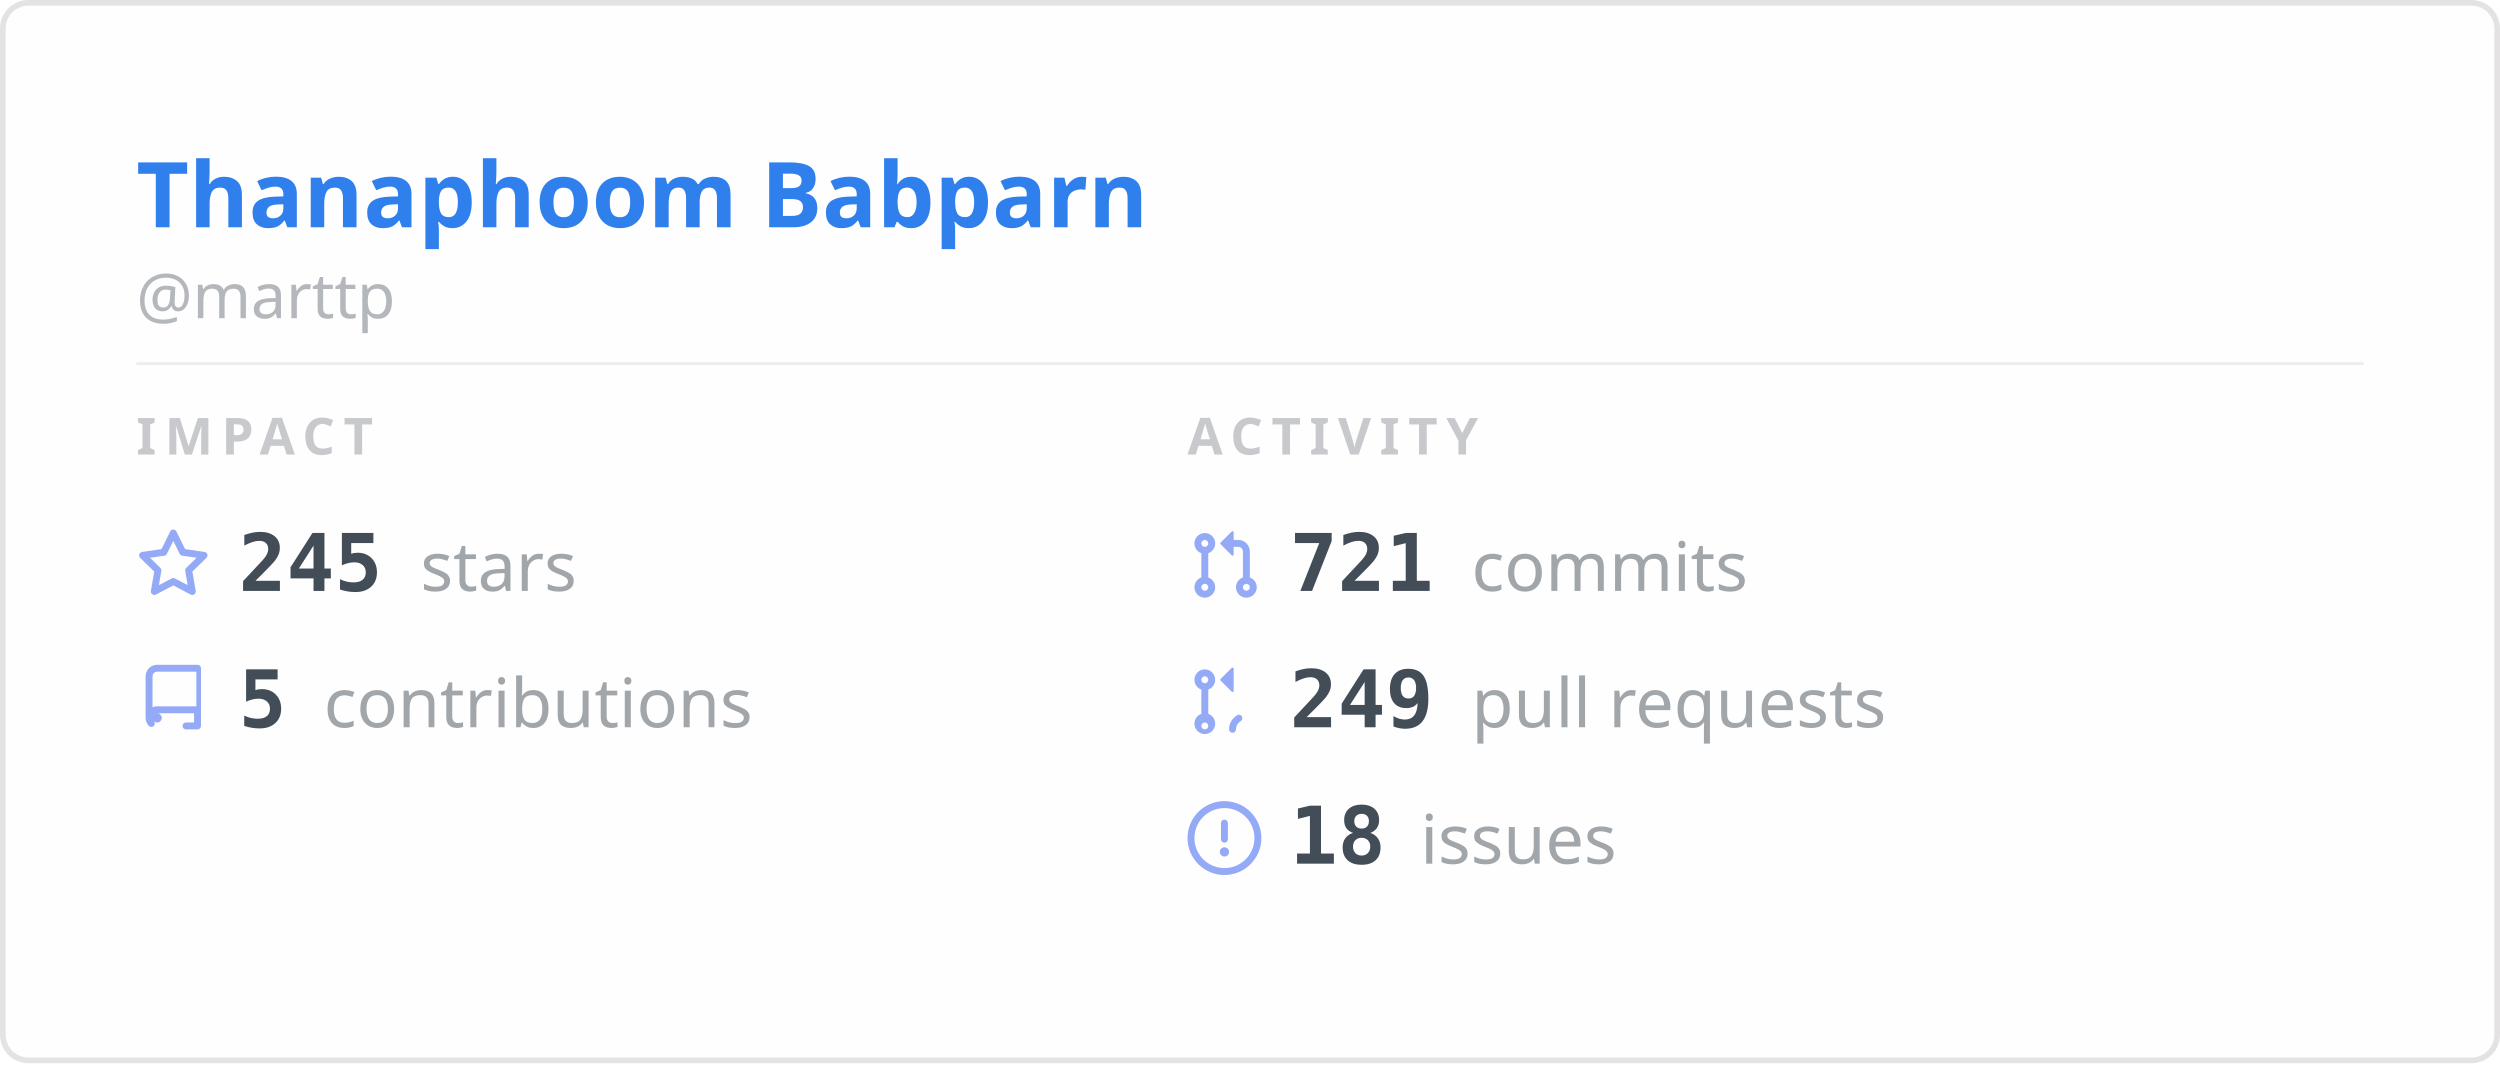
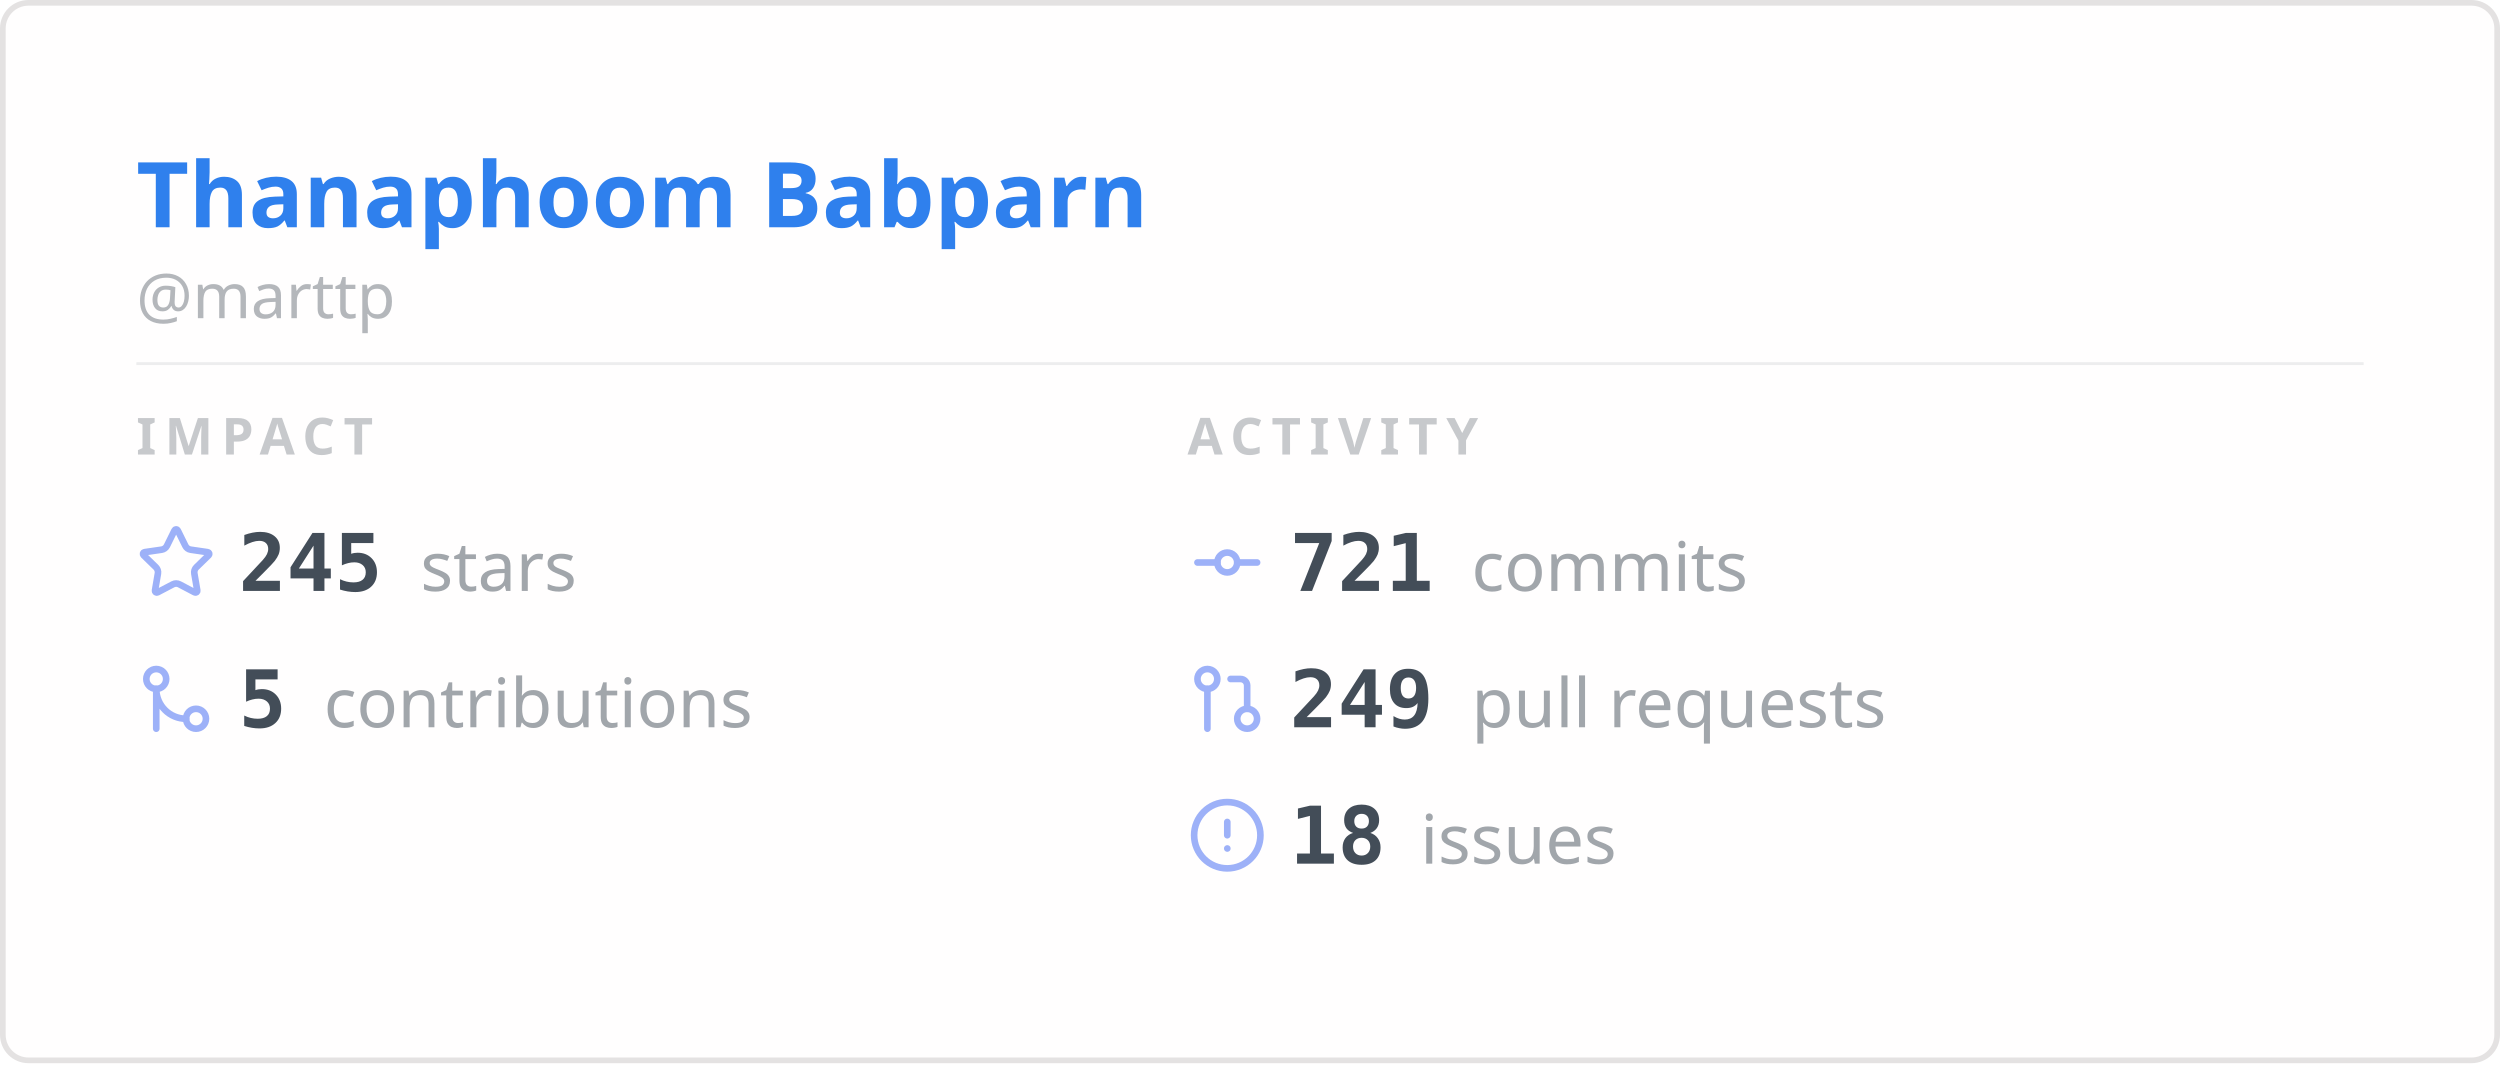
<svg xmlns="http://www.w3.org/2000/svg" width="440" height="188" viewBox="0 0 440 188" role="img">
  <rect x="0.5" y="0.5" width="439" height="99%" rx="4.5" fill="#fffefe" stroke="#e4e2e2" />
  <text x="24" y="40" font-size="16" font-weight="600" font-family="'Segoe UI', Ubuntu, Sans-Serif" fill="#2f80ed">Thanaphoom Babparn</text>
  <text x="24" y="56" font-size="11" font-family="'Segoe UI', Ubuntu, Sans-Serif" fill="#434d58" opacity="0.4">@marttp</text>
  <line x1="24" y1="64" x2="416" y2="64" stroke="#434d58" stroke-width="0.5" opacity="0.1" />
  <text x="24" y="80" font-size="9" font-weight="700" font-family="'Segoe UI', Ubuntu, Sans-Serif" fill="#434d58" opacity="0.3" letter-spacing="1.5">IMPACT</text>
  <text x="209" y="80" font-size="9" font-weight="700" font-family="'Segoe UI', Ubuntu, Sans-Serif" fill="#434d58" opacity="0.3" letter-spacing="1.5">ACTIVITY</text>
-   <svg x="24" y="93" width="13" height="13" viewBox="0 0 16 16" fill="#4c71f2" opacity="0.6">
-     <path fill-rule="evenodd" d="M8 .25a.75.75 0 01.673.418l1.882 3.815 4.21.612a.75.75 0 01.416 1.279l-3.046 2.97.719 4.192a.75.75 0 01-1.088.791L8 12.347l-3.766 1.98a.75.75 0 01-1.088-.79l.72-4.194L.818 6.374a.75.75 0 01.416-1.28l4.21-.611L7.327.668A.75.75 0 018 .25zm0 2.445L6.615 5.5a.75.75 0 01-.564.41l-3.097.45 2.24 2.184a.75.75 0 01.216.664l-.528 3.084 2.769-1.456a.75.75 0 01.698 0l2.77 1.456-.53-3.084a.75.75 0 01.216-.664l2.24-2.183-3.096-.45a.75.75 0 01-.564-.41L8 2.694v.001z" />
+   <svg x="24" y="92" width="14" height="14" viewBox="0 0 24 24" fill="none" stroke="#4c71f2" stroke-width="2" stroke-linecap="round" stroke-linejoin="round" opacity="0.55">
+     <path d="M11.525 2.295a.53.53 0 0 1 .95 0l2.31 4.679a2.123 2.123 0 0 0 1.595 1.16l5.166.756a.53.53 0 0 1 .294.904l-3.736 3.638a2.123 2.123 0 0 0-.611 1.878l.882 5.14a.53.53 0 0 1-.771.56l-4.618-2.428a2.122 2.122 0 0 0-1.973 0L6.396 21.01a.53.53 0 0 1-.77-.56l.881-5.139a2.122 2.122 0 0 0-.611-1.879L2.16 9.795a.53.53 0 0 1 .294-.906l5.165-.755a2.122 2.122 0 0 0 1.597-1.16z" />
  </svg>
  <text x="42" y="104" font-size="14" font-weight="700" font-family="'SF Mono', 'Cascadia Code', 'Consolas', monospace" fill="#434d58">245</text>
  <text x="74" y="104" font-size="12" font-family="'Segoe UI', Ubuntu, Sans-Serif" fill="#434d58" opacity="0.5">stars</text>
-   <svg x="24" y="117" width="13" height="13" viewBox="0 0 16 16" fill="#4c71f2" opacity="0.6">
-     <path fill-rule="evenodd" d="M2 2.5A2.5 2.5 0 014.5 0h8.75a.75.75 0 01.75.75v12.5a.75.75 0 01-.75.75h-2.5a.75.75 0 110-1.5h1.75v-2h-8a1 1 0 00-.714 1.7.75.75 0 01-1.072 1.05A2.495 2.495 0 012 11.5v-9zm10.5-1h-8a1 1 0 00-1 1v6.708A2.486 2.486 0 014.5 9h8.5V1.5zm-8 11a1 1 0 100-2 1 1 0 000 2z" />
+   <svg x="24" y="116" width="14" height="14" viewBox="0 0 24 24" fill="none" stroke="#4c71f2" stroke-width="2" stroke-linecap="round" stroke-linejoin="round" opacity="0.55">
+     <circle cx="18" cy="18" r="3" />
+     <circle cx="6" cy="6" r="3" />
+     <path d="M6 21V9a9 9 0 0 0 9 9" />
  </svg>
  <text x="42" y="128" font-size="14" font-weight="700" font-family="'SF Mono', 'Cascadia Code', 'Consolas', monospace" fill="#434d58">5</text>
  <text x="57" y="128" font-size="12" font-family="'Segoe UI', Ubuntu, Sans-Serif" fill="#434d58" opacity="0.5">contributions</text>
-   <svg x="209" y="93" width="13" height="13" viewBox="0 0 16 16" fill="#4c71f2" opacity="0.6">
-     <path fill-rule="evenodd" d="M1.5 3.25a2.25 2.25 0 113 2.122v5.256a2.251 2.251 0 11-1.5 0V5.372A2.25 2.25 0 011.5 3.25zm5.677-.177L9.573.677A.25.25 0 0110 .854V2.5h1A2.5 2.5 0 0113.5 5v5.628a2.251 2.251 0 11-1.5 0V5a1 1 0 00-1-1h-1v1.646a.25.25 0 01-.427.177L7.177 3.427a.25.25 0 010-.354zM3.75 2.5a.75.75 0 100 1.5.75.75 0 000-1.5zm0 9.5a.75.75 0 100 1.5.75.75 0 000-1.5zm8.25.75a.75.75 0 111.5 0 .75.75 0 01-1.5 0z" />
+   <svg x="209" y="92" width="14" height="14" viewBox="0 0 24 24" fill="none" stroke="#4c71f2" stroke-width="2" stroke-linecap="round" stroke-linejoin="round" opacity="0.55">
+     <circle cx="12" cy="12" r="3" />
+     <line x1="3" x2="9" y1="12" y2="12" />
+     <line x1="15" x2="21" y1="12" y2="12" />
  </svg>
  <text x="227" y="104" font-size="14" font-weight="700" font-family="'SF Mono', 'Cascadia Code', 'Consolas', monospace" fill="#434d58">721</text>
  <text x="259" y="104" font-size="12" font-family="'Segoe UI', Ubuntu, Sans-Serif" fill="#434d58" opacity="0.5">commits</text>
-   <svg x="209" y="117" width="13" height="13" viewBox="0 0 16 16" fill="#4c71f2" opacity="0.6">
-     <path fill-rule="evenodd" d="M7.177 3.073L9.573.677A.25.25 0 0110 .854v4.792a.25.25 0 01-.427.177L7.177 3.427a.25.25 0 010-.354zM3.75 2.5a.75.75 0 100 1.5.75.75 0 000-1.5zm-2.25.75a2.25 2.25 0 113 2.122v5.256a2.251 2.251 0 11-1.5 0V5.372A2.25 2.25 0 011.5 3.25zm10.31 7.939a.75.75 0 00-1.042-.254 3.5 3.5 0 00-1.768 3.044.75.75 0 001.5 0 2 2 0 011.01-1.748.75.75 0 00.254-1.042h-.254zM3.75 12.5a.75.75 0 100 1.5.75.75 0 000-1.5z" />
+   <svg x="209" y="116" width="14" height="14" viewBox="0 0 24 24" fill="none" stroke="#4c71f2" stroke-width="2" stroke-linecap="round" stroke-linejoin="round" opacity="0.55">
+     <circle cx="18" cy="18" r="3" />
+     <circle cx="6" cy="6" r="3" />
+     <path d="M13 6h3a2 2 0 0 1 2 2v7" />
+     <line x1="6" x2="6" y1="9" y2="21" />
  </svg>
  <text x="227" y="128" font-size="14" font-weight="700" font-family="'SF Mono', 'Cascadia Code', 'Consolas', monospace" fill="#434d58">249</text>
  <text x="259" y="128" font-size="12" font-family="'Segoe UI', Ubuntu, Sans-Serif" fill="#434d58" opacity="0.5">pull requests</text>
-   <svg x="209" y="141" width="13" height="13" viewBox="0 0 16 16" fill="#4c71f2" opacity="0.6">
-     <path fill-rule="evenodd" d="M8 1.5a6.5 6.5 0 100 13 6.5 6.5 0 000-13zM0 8a8 8 0 1116 0A8 8 0 010 8zm9 3a1 1 0 11-2 0 1 1 0 012 0zm-.25-6.25a.75.75 0 00-1.5 0v3.5a.75.75 0 001.5 0v-3.5z" />
+   <svg x="209" y="140" width="14" height="14" viewBox="0 0 24 24" fill="none" stroke="#4c71f2" stroke-width="2" stroke-linecap="round" stroke-linejoin="round" opacity="0.55">
+     <circle cx="12" cy="12" r="10" />
+     <line x1="12" x2="12" y1="8" y2="12" />
+     <line x1="12" x2="12.01" y1="16" y2="16" />
  </svg>
  <text x="227" y="152" font-size="14" font-weight="700" font-family="'SF Mono', 'Cascadia Code', 'Consolas', monospace" fill="#434d58">18</text>
  <text x="250" y="152" font-size="12" font-family="'Segoe UI', Ubuntu, Sans-Serif" fill="#434d58" opacity="0.5">issues</text>
</svg>
